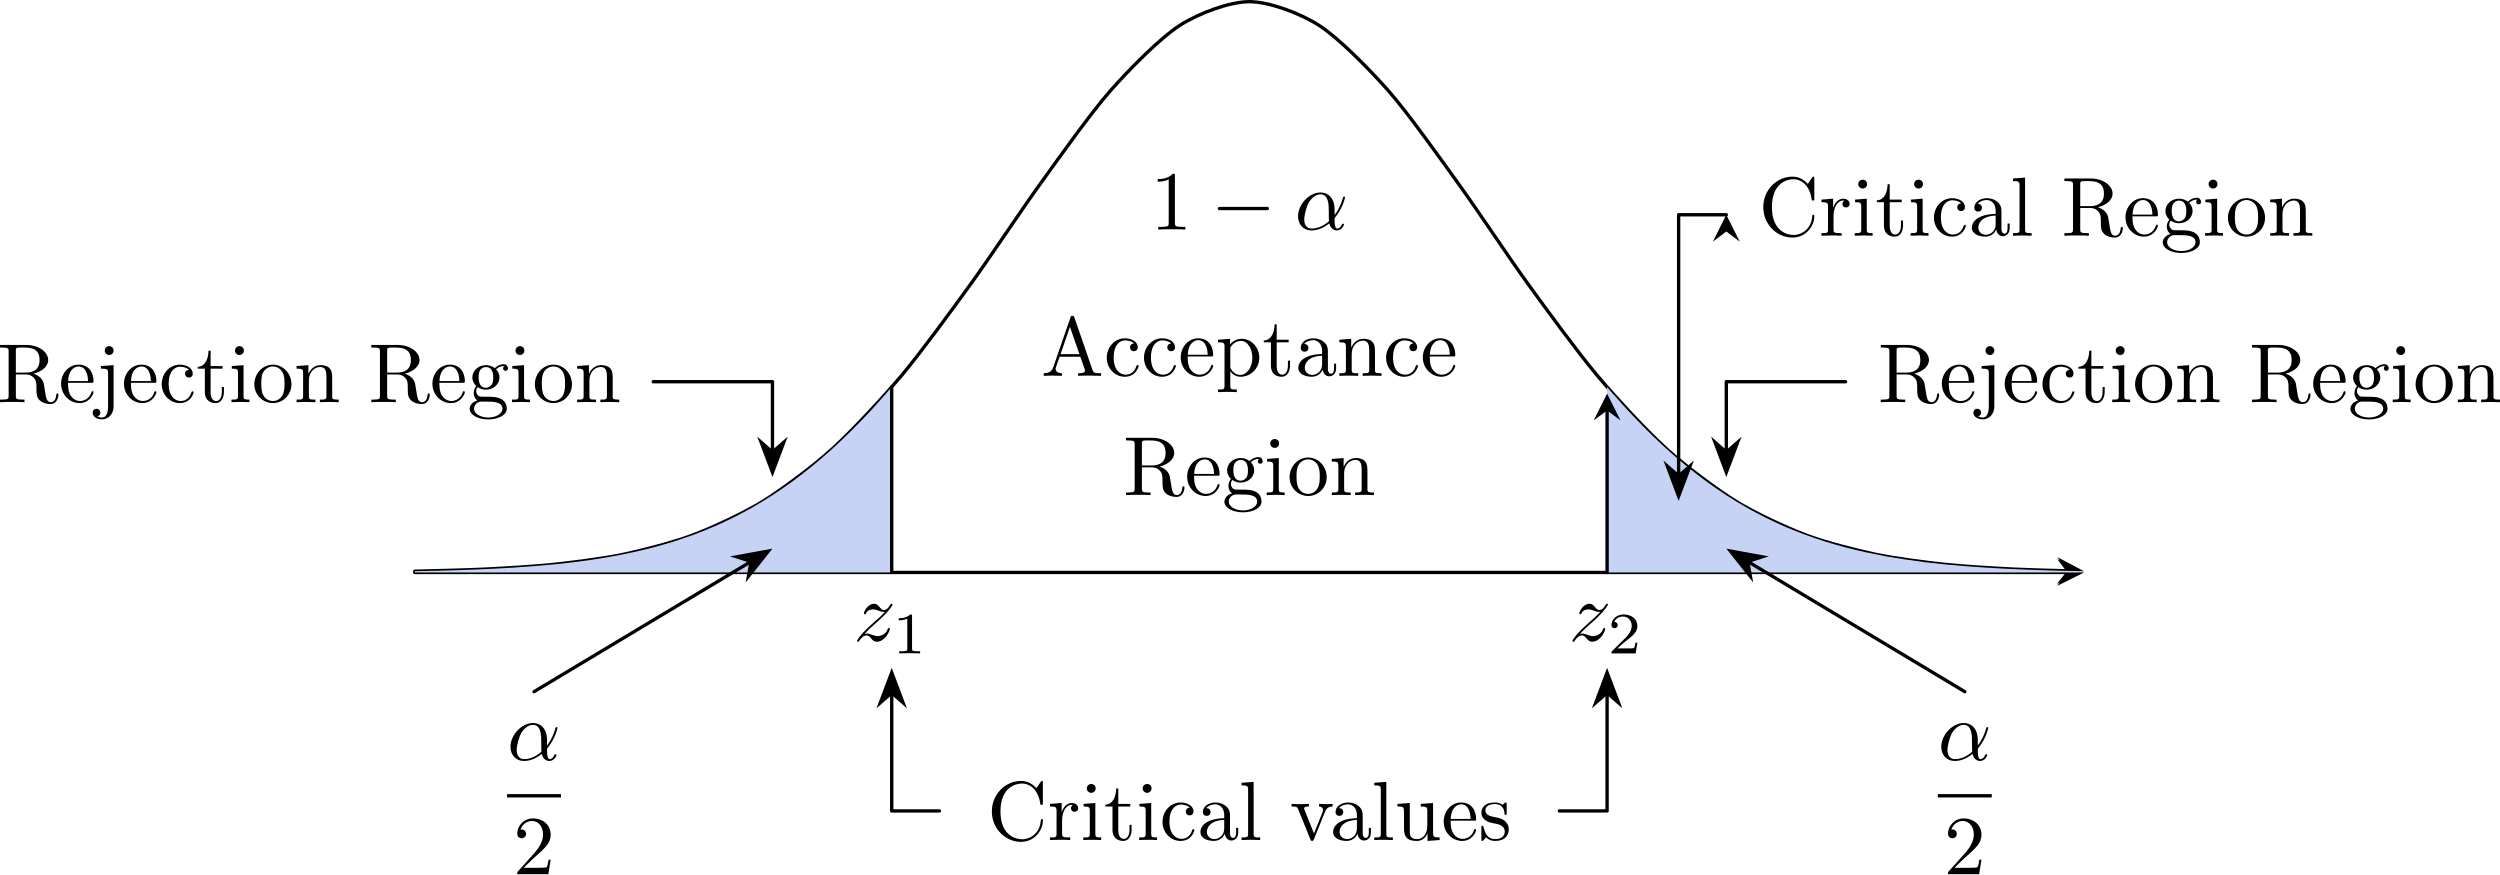
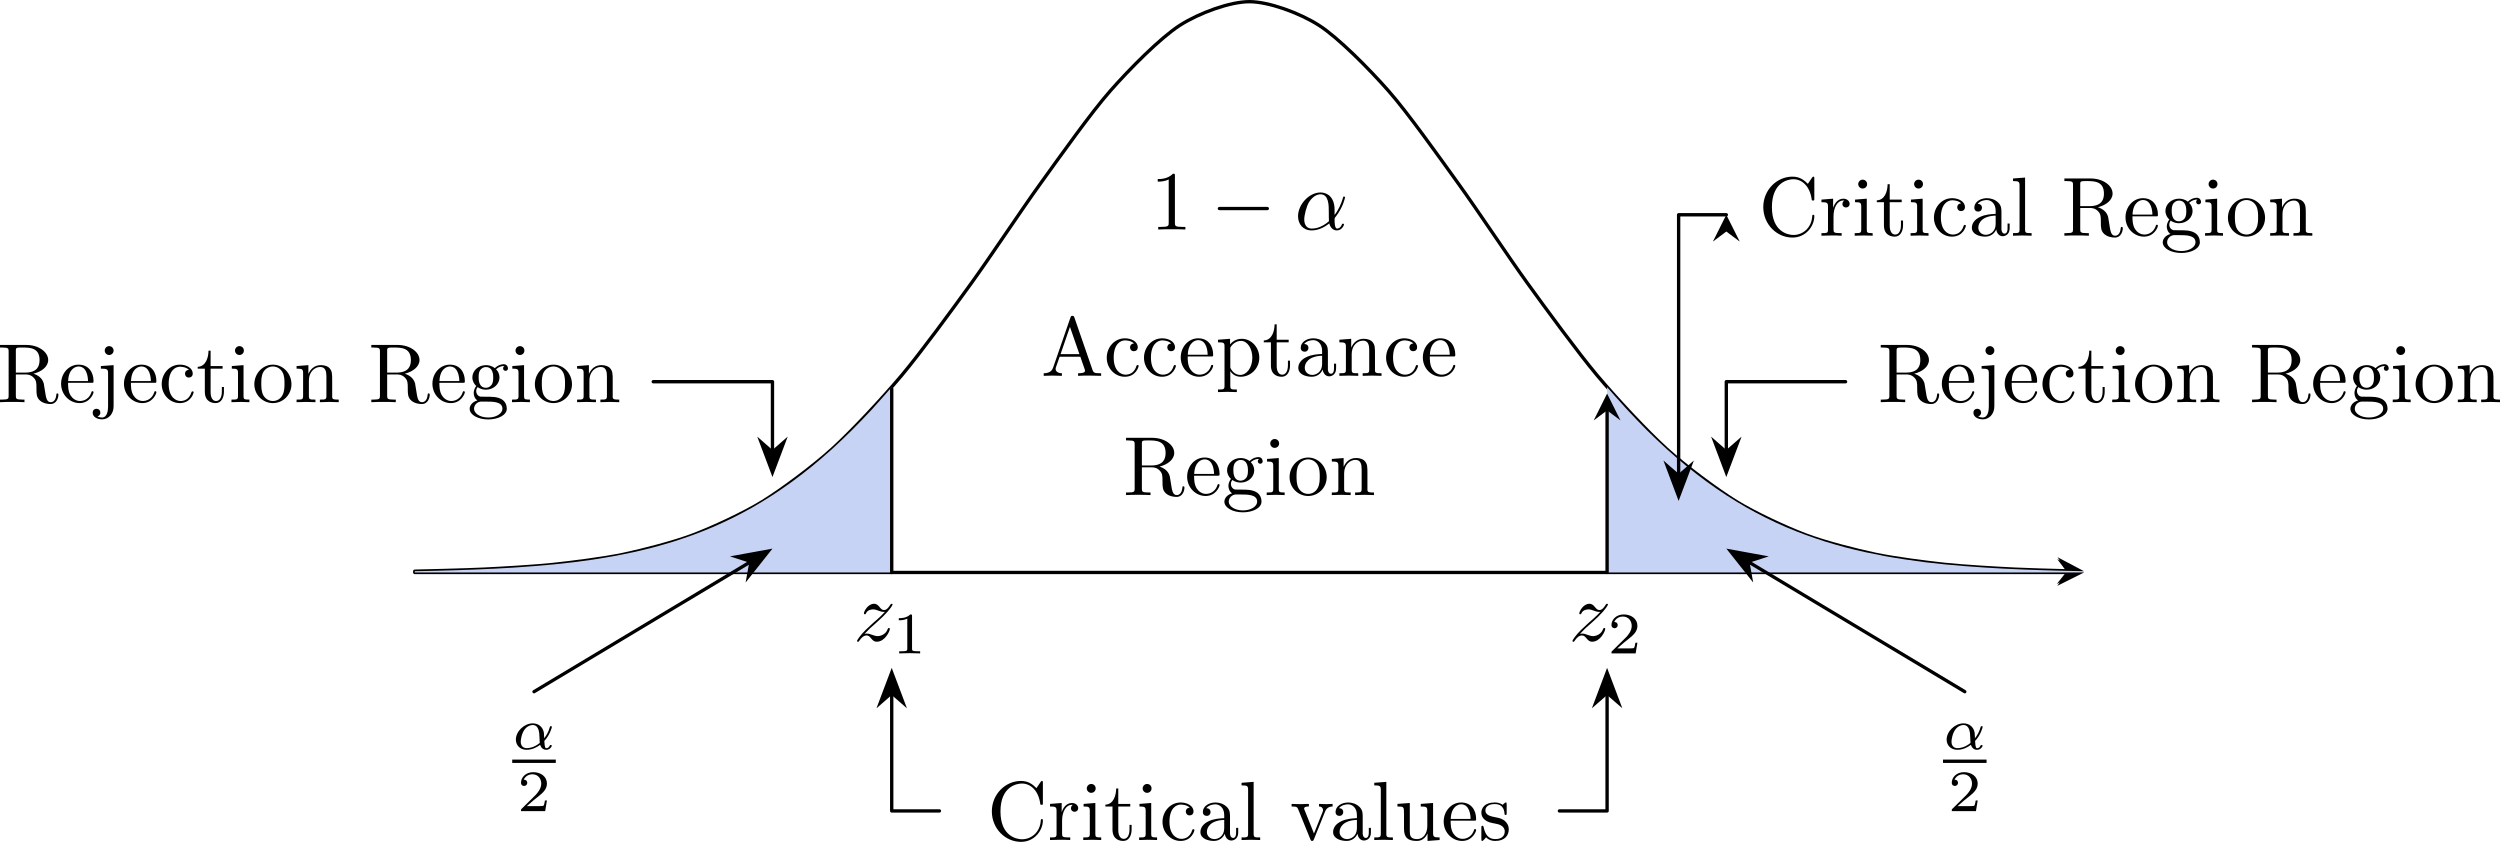
- <svg xmlns="http://www.w3.org/2000/svg" xmlns:xlink="http://www.w3.org/1999/xlink" version="1.1" width="416.059pt" height="145.493pt" viewBox="43.758 124.135 416.059 145.493">
+ <svg xmlns="http://www.w3.org/2000/svg" xmlns:xlink="http://www.w3.org/1999/xlink" version="1.1" width="416.059pt" height="140.107pt" viewBox="43.758 124.135 416.059 140.107">
  <defs>
+     <path id="g14-11" d="M3.815-.983C4.456-1.646 4.714-2.573 4.714-2.65C4.714-2.741 4.631-2.741 4.596-2.741C4.498-2.741 4.498-2.72 4.449-2.566C4.324-2.106 4.094-1.681 3.801-1.304C3.794-1.409 3.78-1.876 3.766-1.939C3.661-2.629 3.138-3.075 2.441-3.075C1.416-3.075 .432-2.12 .432-1.144C.432-.502 .9 .07 1.709 .07C2.35 .07 2.929-.223 3.32-.523C3.48-.014 3.836 .07 4.045 .07C4.449 .07 4.7-.272 4.7-.418C4.7-.502 4.617-.502 4.582-.502C4.491-.502 4.477-.474 4.463-.432C4.366-.167 4.149-.126 4.066-.126C3.968-.126 3.85-.126 3.815-.983ZM3.271-.746C2.587-.188 1.995-.126 1.73-.126C1.269-.126 1.011-.432 1.011-.9C1.011-1.102 1.109-1.862 1.471-2.343C1.792-2.762 2.19-2.88 2.434-2.88C2.992-2.88 3.152-2.343 3.208-1.911C3.25-1.611 3.236-1.116 3.271-.746Z" />
    <path id="g5-11" d="M5.204-2.575C5.204-4.287 4.189-4.822 3.382-4.822C1.887-4.822 .447-3.262 .447-1.724C.447-.709 1.102 .12 2.215 .12C2.902 .12 3.687-.131 4.516-.796C4.658-.218 5.018 .12 5.509 .12C6.087 .12 6.425-.48 6.425-.655C6.425-.731 6.36-.764 6.295-.764C6.218-.764 6.185-.731 6.153-.655C5.956-.12 5.564-.12 5.542-.12C5.204-.12 5.204-.971 5.204-1.233C5.204-1.462 5.204-1.484 5.313-1.615C6.338-2.902 6.567-4.167 6.567-4.178C6.567-4.2 6.556-4.287 6.436-4.287C6.327-4.287 6.327-4.255 6.273-4.058C6.076-3.371 5.716-2.542 5.204-1.898V-2.575ZM4.473-1.08C3.513-.24 2.673-.12 2.236-.12C1.582-.12 1.255-.611 1.255-1.309C1.255-1.844 1.538-3.022 1.887-3.578C2.4-4.375 2.989-4.582 3.371-4.582C4.451-4.582 4.451-3.153 4.451-2.302C4.451-1.898 4.451-1.265 4.473-1.08Z" />
    <path id="g5-122" d="M1.451-.905C2.04-1.538 2.356-1.811 2.749-2.149C2.749-2.16 3.425-2.738 3.818-3.131C4.855-4.145 5.095-4.669 5.095-4.713C5.095-4.822 4.996-4.822 4.975-4.822C4.898-4.822 4.865-4.8 4.811-4.702C4.484-4.178 4.255-4.004 3.993-4.004S3.6-4.167 3.436-4.353C3.229-4.604 3.044-4.822 2.684-4.822C1.865-4.822 1.364-3.807 1.364-3.578C1.364-3.524 1.396-3.458 1.495-3.458S1.615-3.513 1.636-3.578C1.844-4.08 2.476-4.091 2.564-4.091C2.793-4.091 3-4.015 3.251-3.927C3.687-3.764 3.807-3.764 4.091-3.764C3.698-3.295 2.782-2.509 2.575-2.335L1.593-1.418C.851-.687 .469-.065 .469 .011C.469 .12 .578 .12 .6 .12C.687 .12 .709 .098 .775-.022C1.025-.404 1.353-.698 1.702-.698C1.953-.698 2.062-.6 2.335-.284C2.52-.055 2.716 .12 3.033 .12C4.113 .12 4.745-1.265 4.745-1.56C4.745-1.615 4.702-1.669 4.615-1.669C4.516-1.669 4.495-1.604 4.462-1.527C4.211-.818 3.513-.611 3.153-.611C2.935-.611 2.738-.676 2.509-.753C2.138-.895 1.975-.938 1.745-.938C1.724-.938 1.549-.938 1.451-.905Z" />
    <path id="g16-49" d="M2.336-4.435C2.336-4.624 2.322-4.631 2.127-4.631C1.681-4.191 1.046-4.184 .76-4.184V-3.933C.928-3.933 1.388-3.933 1.771-4.129V-.572C1.771-.342 1.771-.251 1.074-.251H.809V0C.934-.007 1.792-.028 2.05-.028C2.267-.028 3.145-.007 3.299 0V-.251H3.034C2.336-.251 2.336-.342 2.336-.572V-4.435Z" />
    <path id="g16-50" d="M3.522-1.269H3.285C3.264-1.116 3.194-.704 3.103-.635C3.048-.593 2.511-.593 2.413-.593H1.13C1.862-1.241 2.106-1.437 2.525-1.764C3.041-2.176 3.522-2.608 3.522-3.271C3.522-4.115 2.783-4.631 1.89-4.631C1.025-4.631 .439-4.024 .439-3.382C.439-3.027 .739-2.992 .809-2.992C.976-2.992 1.179-3.11 1.179-3.361C1.179-3.487 1.13-3.731 .767-3.731C.983-4.226 1.458-4.38 1.785-4.38C2.483-4.38 2.845-3.836 2.845-3.271C2.845-2.664 2.413-2.183 2.19-1.932L.509-.272C.439-.209 .439-.195 .439 0H3.313L3.522-1.269Z" />
    <path id="g11-0" d="M6.565-2.291C6.735-2.291 6.914-2.291 6.914-2.491S6.735-2.69 6.565-2.69H1.176C1.006-2.69 .827-2.69 .827-2.491S1.006-2.291 1.176-2.291H6.565Z" />
    <use id="g13-11" xlink:href="#g5-11" transform="scale(.913242)" />
    <use id="g13-122" xlink:href="#g5-122" transform="scale(.913242)" />
    <use id="g15-49" xlink:href="#g10-49" transform="scale(.913242)" />
-     <use id="g15-50" xlink:href="#g10-50" transform="scale(.913242)" />
    <use id="g15-65" xlink:href="#g10-65" transform="scale(.913242)" />
    <use id="g15-67" xlink:href="#g10-67" transform="scale(.913242)" />
    <use id="g15-82" xlink:href="#g10-82" transform="scale(.913242)" />
    <use id="g15-97" xlink:href="#g10-97" transform="scale(.913242)" />
    <use id="g15-99" xlink:href="#g10-99" transform="scale(.913242)" />
    <use id="g15-101" xlink:href="#g10-101" transform="scale(.913242)" />
    <use id="g15-103" xlink:href="#g10-103" transform="scale(.913242)" />
    <use id="g15-105" xlink:href="#g10-105" transform="scale(.913242)" />
    <use id="g15-106" xlink:href="#g10-106" transform="scale(.913242)" />
    <use id="g15-108" xlink:href="#g10-108" transform="scale(.913242)" />
    <use id="g15-110" xlink:href="#g10-110" transform="scale(.913242)" />
    <use id="g15-111" xlink:href="#g10-111" transform="scale(.913242)" />
    <use id="g15-112" xlink:href="#g10-112" transform="scale(.913242)" />
    <use id="g15-114" xlink:href="#g10-114" transform="scale(.913242)" />
    <use id="g15-115" xlink:href="#g10-115" transform="scale(.913242)" />
    <use id="g15-116" xlink:href="#g10-116" transform="scale(.913242)" />
    <use id="g15-117" xlink:href="#g10-117" transform="scale(.913242)" />
    <use id="g15-118" xlink:href="#g10-118" transform="scale(.913242)" />
    <path id="g10-49" d="M3.207-6.982C3.207-7.244 3.207-7.265 2.956-7.265C2.28-6.567 1.32-6.567 .971-6.567V-6.229C1.189-6.229 1.833-6.229 2.4-6.513V-.862C2.4-.469 2.367-.338 1.385-.338H1.036V0C1.418-.033 2.367-.033 2.804-.033S4.189-.033 4.571 0V-.338H4.222C3.24-.338 3.207-.458 3.207-.862V-6.982Z" />
-     <path id="g10-50" d="M1.385-.84L2.542-1.964C4.244-3.469 4.898-4.058 4.898-5.149C4.898-6.393 3.916-7.265 2.585-7.265C1.353-7.265 .545-6.262 .545-5.291C.545-4.68 1.091-4.68 1.124-4.68C1.309-4.68 1.691-4.811 1.691-5.258C1.691-5.542 1.495-5.825 1.113-5.825C1.025-5.825 1.004-5.825 .971-5.815C1.222-6.524 1.811-6.927 2.444-6.927C3.436-6.927 3.905-6.044 3.905-5.149C3.905-4.276 3.36-3.415 2.76-2.738L.665-.404C.545-.284 .545-.262 .545 0H4.593L4.898-1.898H4.625C4.571-1.571 4.495-1.091 4.385-.927C4.309-.84 3.589-.84 3.349-.84H1.385Z" />
    <path id="g10-65" d="M4.342-7.593C4.287-7.735 4.265-7.811 4.091-7.811S3.884-7.745 3.829-7.593L1.571-1.069C1.375-.513 .938-.349 .349-.338V0C.6-.011 1.069-.033 1.462-.033C1.8-.033 2.367-.011 2.716 0V-.338C2.171-.338 1.898-.611 1.898-.895C1.898-.927 1.909-1.036 1.92-1.058L2.422-2.487H5.116L5.695-.818C5.705-.775 5.727-.709 5.727-.665C5.727-.338 5.116-.338 4.822-.338V0C5.215-.033 5.978-.033 6.393-.033C6.862-.033 7.364-.022 7.822 0V-.338H7.625C6.971-.338 6.818-.415 6.698-.775L4.342-7.593ZM3.764-6.371L4.996-2.825H2.542L3.764-6.371Z" />
    <path id="g10-67" d="M.611-3.731C.611-1.473 2.378 .24 4.407 .24C6.185 .24 7.255-1.276 7.255-2.542C7.255-2.651 7.255-2.727 7.113-2.727C6.993-2.727 6.993-2.662 6.982-2.553C6.895-.993 5.727-.098 4.538-.098C3.873-.098 1.735-.469 1.735-3.72C1.735-6.982 3.862-7.353 4.527-7.353C5.716-7.353 6.687-6.36 6.905-4.767C6.927-4.615 6.927-4.582 7.08-4.582C7.255-4.582 7.255-4.615 7.255-4.844V-7.429C7.255-7.615 7.255-7.691 7.135-7.691C7.091-7.691 7.047-7.691 6.96-7.56L6.415-6.753C6.011-7.145 5.455-7.691 4.407-7.691C2.367-7.691 .611-5.956 .611-3.731Z" />
    <path id="g10-82" d="M2.444-3.851V-6.676C2.444-6.927 2.444-7.058 2.684-7.091C2.793-7.113 3.109-7.113 3.327-7.113C4.309-7.113 5.531-7.069 5.531-5.487C5.531-4.735 5.269-3.851 3.655-3.851H2.444ZM4.745-3.709C5.804-3.971 6.655-4.636 6.655-5.487C6.655-6.535 5.411-7.451 3.807-7.451H.382V-7.113H.644C1.484-7.113 1.505-6.993 1.505-6.6V-.851C1.505-.458 1.484-.338 .644-.338H.382V0C.775-.033 1.549-.033 1.975-.033S3.175-.033 3.567 0V-.338H3.305C2.465-.338 2.444-.458 2.444-.851V-3.611H3.698C3.873-3.611 4.331-3.611 4.713-3.24C5.127-2.847 5.127-2.509 5.127-1.778C5.127-1.069 5.127-.633 5.575-.218C6.022 .175 6.622 .24 6.949 .24C7.8 .24 7.985-.655 7.985-.96C7.985-1.025 7.985-1.145 7.844-1.145C7.724-1.145 7.724-1.047 7.713-.971C7.647-.196 7.265 0 6.993 0C6.458 0 6.371-.556 6.218-1.571L6.076-2.444C5.88-3.142 5.345-3.502 4.745-3.709Z" />
    <path id="g10-97" d="M3.633-.829C3.676-.393 3.971 .065 4.484 .065C4.713 .065 5.378-.087 5.378-.971V-1.582H5.105V-.971C5.105-.338 4.833-.273 4.713-.273C4.353-.273 4.309-.764 4.309-.818V-3C4.309-3.458 4.309-3.884 3.916-4.287C3.491-4.713 2.945-4.887 2.422-4.887C1.527-4.887 .775-4.375 .775-3.655C.775-3.327 .993-3.142 1.276-3.142C1.582-3.142 1.778-3.36 1.778-3.644C1.778-3.775 1.724-4.135 1.222-4.145C1.516-4.527 2.051-4.647 2.4-4.647C2.935-4.647 3.556-4.222 3.556-3.251V-2.847C3-2.815 2.236-2.782 1.549-2.455C.731-2.084 .458-1.516 .458-1.036C.458-.153 1.516 .12 2.204 .12C2.924 .12 3.425-.316 3.633-.829ZM3.556-2.618V-1.527C3.556-.491 2.771-.12 2.28-.12C1.745-.12 1.298-.502 1.298-1.047C1.298-1.647 1.756-2.553 3.556-2.618Z" />
    <path id="g10-99" d="M1.276-2.378C1.276-4.156 2.171-4.615 2.749-4.615C2.847-4.615 3.535-4.604 3.916-4.211C3.469-4.178 3.404-3.851 3.404-3.709C3.404-3.425 3.6-3.207 3.905-3.207C4.189-3.207 4.407-3.393 4.407-3.72C4.407-4.462 3.578-4.887 2.738-4.887C1.375-4.887 .371-3.709 .371-2.356C.371-.96 1.451 .12 2.716 .12C4.178 .12 4.527-1.189 4.527-1.298S4.418-1.407 4.385-1.407C4.287-1.407 4.265-1.364 4.244-1.298C3.927-.284 3.218-.153 2.815-.153C2.236-.153 1.276-.622 1.276-2.378Z" />
    <path id="g10-101" d="M1.222-2.749C1.287-4.375 2.204-4.647 2.575-4.647C3.698-4.647 3.807-3.175 3.807-2.749H1.222ZM1.211-2.52H4.255C4.495-2.52 4.527-2.52 4.527-2.749C4.527-3.829 3.938-4.887 2.575-4.887C1.309-4.887 .305-3.764 .305-2.4C.305-.938 1.451 .12 2.705 .12C4.036 .12 4.527-1.091 4.527-1.298C4.527-1.407 4.44-1.429 4.385-1.429C4.287-1.429 4.265-1.364 4.244-1.276C3.862-.153 2.88-.153 2.771-.153C2.225-.153 1.789-.48 1.538-.884C1.211-1.407 1.211-2.127 1.211-2.52Z" />
    <path id="g10-103" d="M2.422-1.876C1.473-1.876 1.473-2.967 1.473-3.218C1.473-3.513 1.484-3.862 1.647-4.135C1.735-4.265 1.985-4.571 2.422-4.571C3.371-4.571 3.371-3.48 3.371-3.229C3.371-2.935 3.36-2.585 3.196-2.313C3.109-2.182 2.858-1.876 2.422-1.876ZM1.156-1.451C1.156-1.495 1.156-1.745 1.342-1.964C1.767-1.658 2.215-1.625 2.422-1.625C3.436-1.625 4.189-2.378 4.189-3.218C4.189-3.622 4.015-4.025 3.742-4.276C4.135-4.647 4.527-4.702 4.724-4.702C4.745-4.702 4.8-4.702 4.833-4.691C4.713-4.647 4.658-4.527 4.658-4.396C4.658-4.211 4.8-4.08 4.975-4.08C5.084-4.08 5.291-4.156 5.291-4.407C5.291-4.593 5.16-4.942 4.735-4.942C4.516-4.942 4.036-4.876 3.578-4.429C3.12-4.789 2.662-4.822 2.422-4.822C1.407-4.822 .655-4.069 .655-3.229C.655-2.749 .895-2.335 1.167-2.105C1.025-1.942 .829-1.582 .829-1.2C.829-.862 .971-.447 1.309-.229C.655-.044 .305 .425 .305 .862C.305 1.647 1.385 2.247 2.716 2.247C4.004 2.247 5.138 1.691 5.138 .84C5.138 .458 4.985-.098 4.429-.404C3.851-.709 3.218-.709 2.553-.709C2.28-.709 1.811-.709 1.735-.72C1.385-.764 1.156-1.102 1.156-1.451ZM2.727 1.996C1.625 1.996 .873 1.44 .873 .862C.873 .36 1.287-.044 1.767-.076H2.411C3.349-.076 4.571-.076 4.571 .862C4.571 1.451 3.796 1.996 2.727 1.996Z" />
    <path id="g10-105" d="M1.931-4.822L.404-4.702V-4.364C1.113-4.364 1.211-4.298 1.211-3.764V-.829C1.211-.338 1.091-.338 .36-.338V0C.709-.011 1.298-.033 1.56-.033C1.942-.033 2.324-.011 2.695 0V-.338C1.975-.338 1.931-.393 1.931-.818V-4.822ZM1.975-6.72C1.975-7.069 1.702-7.298 1.396-7.298C1.058-7.298 .818-7.004 .818-6.72C.818-6.425 1.058-6.142 1.396-6.142C1.702-6.142 1.975-6.371 1.975-6.72Z" />
    <path id="g10-106" d="M2.291-4.822L.633-4.702V-4.364C1.473-4.364 1.571-4.287 1.571-3.753V.567C1.571 1.058 1.473 1.996 .775 1.996C.72 1.996 .469 1.996 .185 1.855C.349 1.811 .567 1.658 .567 1.364C.567 1.08 .371 .862 .065 .862S-.436 1.08-.436 1.364C-.436 1.931 .175 2.236 .796 2.236C1.615 2.236 2.291 1.538 2.291 .545V-4.822ZM2.291-6.72C2.291-7.036 2.029-7.298 1.713-7.298S1.135-7.036 1.135-6.72S1.396-6.142 1.713-6.142S2.291-6.404 2.291-6.72Z" />
    <path id="g10-108" d="M1.931-7.571L.36-7.451V-7.113C1.124-7.113 1.211-7.036 1.211-6.502V-.829C1.211-.338 1.091-.338 .36-.338V0C.72-.011 1.298-.033 1.571-.033S2.378-.011 2.782 0V-.338C2.051-.338 1.931-.338 1.931-.829V-7.571Z" />
    <path id="g10-110" d="M1.2-3.753V-.829C1.2-.338 1.08-.338 .349-.338V0C.731-.011 1.287-.033 1.582-.033C1.865-.033 2.433-.011 2.804 0V-.338C2.073-.338 1.953-.338 1.953-.829V-2.836C1.953-3.971 2.727-4.582 3.425-4.582C4.113-4.582 4.233-3.993 4.233-3.371V-.829C4.233-.338 4.113-.338 3.382-.338V0C3.764-.011 4.32-.033 4.615-.033C4.898-.033 5.465-.011 5.836 0V-.338C5.269-.338 4.996-.338 4.985-.665V-2.749C4.985-3.687 4.985-4.025 4.647-4.418C4.495-4.604 4.135-4.822 3.502-4.822C2.705-4.822 2.193-4.353 1.887-3.676V-4.822L.349-4.702V-4.364C1.113-4.364 1.2-4.287 1.2-3.753Z" />
    <path id="g10-111" d="M5.138-2.335C5.138-3.731 4.047-4.887 2.727-4.887C1.364-4.887 .305-3.698 .305-2.335C.305-.927 1.44 .12 2.716 .12C4.036 .12 5.138-.949 5.138-2.335ZM2.727-.153C2.258-.153 1.778-.382 1.484-.884C1.211-1.364 1.211-2.029 1.211-2.422C1.211-2.847 1.211-3.436 1.473-3.916C1.767-4.418 2.28-4.647 2.716-4.647C3.196-4.647 3.665-4.407 3.949-3.938S4.233-2.836 4.233-2.422C4.233-2.029 4.233-1.44 3.993-.96C3.753-.469 3.273-.153 2.727-.153Z" />
    <path id="g10-112" d="M1.876-4.102V-4.822L.305-4.702V-4.364C1.08-4.364 1.156-4.298 1.156-3.818V1.287C1.156 1.778 1.036 1.778 .305 1.778V2.116C.676 2.105 1.244 2.084 1.527 2.084C1.822 2.084 2.378 2.105 2.76 2.116V1.778C2.029 1.778 1.909 1.778 1.909 1.287V-.545V-.644C1.964-.469 2.422 .12 3.251 .12C4.549 .12 5.684-.949 5.684-2.356C5.684-3.742 4.625-4.822 3.404-4.822C2.553-4.822 2.095-4.342 1.876-4.102ZM1.909-1.244V-3.676C2.225-4.233 2.76-4.549 3.316-4.549C4.113-4.549 4.778-3.589 4.778-2.356C4.778-1.036 4.015-.12 3.207-.12C2.771-.12 2.356-.338 2.062-.785C1.909-1.015 1.909-1.025 1.909-1.244Z" />
    <path id="g10-114" d="M1.822-3.622V-4.822L.305-4.702V-4.364C1.069-4.364 1.156-4.287 1.156-3.753V-.829C1.156-.338 1.036-.338 .305-.338V0C.731-.011 1.244-.033 1.549-.033C1.985-.033 2.498-.033 2.935 0V-.338H2.705C1.898-.338 1.876-.458 1.876-.851V-2.531C1.876-3.611 2.335-4.582 3.164-4.582C3.24-4.582 3.262-4.582 3.284-4.571C3.251-4.56 3.033-4.429 3.033-4.145C3.033-3.84 3.262-3.676 3.502-3.676C3.698-3.676 3.971-3.807 3.971-4.156S3.633-4.822 3.164-4.822C2.367-4.822 1.975-4.091 1.822-3.622Z" />
    <path id="g10-115" d="M2.269-2.116C2.509-2.073 3.404-1.898 3.404-1.113C3.404-.556 3.022-.12 2.171-.12C1.255-.12 .862-.742 .655-1.669C.622-1.811 .611-1.855 .502-1.855C.36-1.855 .36-1.778 .36-1.582V-.142C.36 .044 .36 .12 .48 .12C.535 .12 .545 .109 .753-.098C.775-.12 .775-.142 .971-.349C1.451 .109 1.942 .12 2.171 .12C3.425 .12 3.927-.611 3.927-1.396C3.927-1.975 3.6-2.302 3.469-2.433C3.109-2.782 2.684-2.869 2.225-2.956C1.615-3.076 .884-3.218 .884-3.851C.884-4.233 1.167-4.68 2.105-4.68C3.305-4.68 3.36-3.698 3.382-3.36C3.393-3.262 3.491-3.262 3.513-3.262C3.655-3.262 3.655-3.316 3.655-3.524V-4.625C3.655-4.811 3.655-4.887 3.535-4.887C3.48-4.887 3.458-4.887 3.316-4.756C3.284-4.713 3.175-4.615 3.131-4.582C2.716-4.887 2.269-4.887 2.105-4.887C.775-4.887 .36-4.156 .36-3.545C.36-3.164 .535-2.858 .829-2.618C1.178-2.335 1.484-2.269 2.269-2.116Z" />
    <path id="g10-116" d="M1.887-4.364H3.447V-4.702H1.887V-6.709H1.615C1.604-5.815 1.276-4.647 .207-4.604V-4.364H1.135V-1.353C1.135-.011 2.149 .12 2.542 .12C3.316 .12 3.622-.655 3.622-1.353V-1.975H3.349V-1.375C3.349-.567 3.022-.153 2.618-.153C1.887-.153 1.887-1.145 1.887-1.331V-4.364Z" />
    <path id="g10-117" d="M4.265-.862V.12L5.836 0V-.338C5.073-.338 4.985-.415 4.985-.949V-4.822L3.382-4.702V-4.364C4.145-4.364 4.233-4.287 4.233-3.753V-1.811C4.233-.862 3.709-.12 2.913-.12C1.996-.12 1.953-.633 1.953-1.2V-4.822L.349-4.702V-4.364C1.2-4.364 1.2-4.331 1.2-3.36V-1.724C1.2-.873 1.2 .12 2.858 .12C3.469 .12 3.949-.185 4.265-.862Z" />
    <path id="g10-118" d="M4.538-3.633C4.636-3.884 4.822-4.353 5.542-4.364V-4.702C5.291-4.68 4.975-4.669 4.724-4.669C4.462-4.669 3.96-4.691 3.775-4.702V-4.364C4.178-4.353 4.298-4.102 4.298-3.895C4.298-3.796 4.276-3.753 4.233-3.633L3.12-.851L1.898-3.895C1.833-4.036 1.833-4.058 1.833-4.08C1.833-4.364 2.258-4.364 2.455-4.364V-4.702C2.127-4.691 1.516-4.669 1.265-4.669C.971-4.669 .535-4.68 .207-4.702V-4.364C.895-4.364 .938-4.298 1.08-3.96L2.651-.087C2.716 .065 2.738 .12 2.88 .12S3.065 .022 3.109-.087L4.538-3.633Z" />
  </defs>
  <g id="page1" transform="matrix(1.4 0 0 1.4 0 0)">
    <path d="M80.562 156.719H277" stroke="#000" fill="none" stroke-width=".399" stroke-linecap="round" stroke-linejoin="round" />
    <path d="M278.992 156.719L275.804 155.125L277 156.719L275.804 158.313" />
    <path d="M80.562 156.57C80.562 156.57 86.535 156.438 88.832 156.324C91.125 156.211 94.805 156 97.098 155.758C99.391 155.512 103.07 155.047 105.367 154.563C107.66 154.078 111.34 153.133 113.633 152.262C115.926 151.391 119.606 149.699 121.902 148.285C124.195 146.867 127.875 144.125 130.168 142.047C132.461 139.965 136.141 136.023 138.438 133.293C140.731 130.559 144.41 125.527 146.703 122.359C148.996 119.188 152.676 113.617 154.973 110.441C157.266 107.266 160.945 102.074 163.238 99.473C165.531 96.867 169.211 93.152 171.508 91.68C173.801 90.207 177.48 88.867 179.773 88.867C182.066 88.867 185.746 90.203 188.043 91.676C190.336 93.144 194.016 96.863 196.309 99.465C198.602 102.066 202.281 107.258 204.574 110.434C206.871 113.609 210.551 119.18 212.844 122.352C215.137 125.519 218.816 130.551 221.109 133.285C223.406 136.016 227.086 139.961 229.379 142.039C231.672 144.121 235.352 146.859 237.644 148.277C239.941 149.695 243.621 151.391 245.914 152.262C248.207 153.133 251.887 154.07 254.18 154.555C256.477 155.039 260.156 155.512 262.449 155.758C264.742 156 268.422 156.211 270.715 156.324C272.184 156.398 275.148 156.477 277.102 156.527" stroke="#000" fill="none" stroke-width=".399" stroke-miterlimit="10" stroke-linecap="round" stroke-linejoin="round" />
    <path d="M278.984 156.57L275.836 154.898L276.992 156.523L275.758 158.086" />
    <path d="M222.297 134.688C222.297 134.688 224.004 136.633 224.66 137.344C225.316 138.051 226.367 139.148 227.019 139.801C227.676 140.453 228.727 141.453 229.383 142.047C230.039 142.641 231.09 143.547 231.746 144.082C232.402 144.617 233.453 145.43 234.109 145.906C234.762 146.387 235.812 147.109 236.469 147.535C237.125 147.961 238.176 148.602 238.832 148.977C239.488 149.352 240.539 149.906 241.195 150.23C241.848 150.559 242.902 151.043 243.555 151.324C244.211 151.605 245.262 152.02 245.918 152.262C246.574 152.5 247.625 152.855 248.281 153.063C248.938 153.266 249.988 153.566 250.641 153.742C251.297 153.914 252.348 154.164 253.004 154.309C253.66 154.453 254.711 154.664 255.367 154.785C256.023 154.906 257.074 155.074 257.731 155.172C258.383 155.27 259.434 155.418 260.09 155.5C260.746 155.578 261.797 155.691 262.453 155.758C263.109 155.82 264.16 155.914 264.816 155.965C265.469 156.02 266.519 156.094 267.176 156.133C267.832 156.176 268.883 156.234 269.539 156.27C270.195 156.301 271.246 156.348 271.902 156.375C272.555 156.402 273.609 156.438 274.262 156.457C274.918 156.477 275.969 156.504 276.625 156.52C277.281 156.539 278.988 156.57 278.988 156.57L278.992 156.719H222.297V135.457" fill="#c7d3f5" />
    <path d="M80.562 156.57C80.562 156.57 82.269 156.539 82.926 156.52C83.582 156.504 84.633 156.477 85.289 156.457C85.941 156.438 86.992 156.402 87.648 156.375C88.305 156.348 89.356 156.301 90.012 156.27C90.668 156.234 91.719 156.176 92.375 156.137C93.027 156.094 94.082 156.02 94.734 155.965C95.391 155.914 96.441 155.82 97.098 155.758C97.754 155.691 98.805 155.578 99.461 155.5C100.117 155.418 101.168 155.277 101.82 155.18C102.477 155.082 103.527 154.906 104.184 154.785C104.84 154.664 105.891 154.453 106.547 154.309C107.203 154.164 108.254 153.914 108.91 153.742C109.562 153.566 110.613 153.266 111.269 153.063C111.926 152.855 112.977 152.5 113.633 152.262C114.289 152.02 115.34 151.605 115.996 151.324C116.648 151.043 117.699 150.559 118.356 150.23C119.012 149.906 120.062 149.352 120.719 148.977C121.375 148.602 122.426 147.961 123.082 147.535C123.734 147.109 124.789 146.387 125.441 145.906C126.098 145.43 127.148 144.617 127.805 144.082C128.461 143.547 129.512 142.641 130.168 142.047C130.824 141.453 131.875 140.449 132.527 139.801C133.184 139.148 134.234 138.059 134.891 137.352C135.547 136.641 137.254 134.688 137.254 134.688L137.258 135.457V156.719H80.562" fill="#c7d3f5" />
    <path d="M137.258 156.719V134.891M222.297 156.719V137.453" stroke="#000" fill="none" stroke-width=".399" stroke-miterlimit="10" stroke-linecap="round" stroke-linejoin="round" />
    <path d="M222.297 135.457L220.703 138.648L222.297 137.453L223.89 138.648" />
    <path d="M94.738 170.891L120.457 155.461" stroke="#000" fill="none" stroke-width=".399" stroke-miterlimit="10" stroke-linecap="round" stroke-linejoin="round" />
    <path d="M122.598 154.176L118.844 154.86L120.543 155.411L120.227 157.168Z" />
    <path d="M122.598 154.176L118.844 154.86L120.543 155.411L120.227 157.168Z" stroke="#000" fill="none" stroke-width=".398" stroke-miterlimit="10" stroke-linecap="round" />
    <path d="M264.816 170.891L239.098 155.461" stroke="#000" fill="none" stroke-width=".399" stroke-miterlimit="10" stroke-linecap="round" stroke-linejoin="round" />
    <path d="M236.957 154.176L239.328 157.168L239.012 155.411L240.711 154.86Z" />
    <path d="M236.957 154.176L239.328 157.168L239.012 155.411L240.711 154.86Z" stroke="#000" fill="none" stroke-width=".398" stroke-miterlimit="10" stroke-linecap="round" />
    <path d="M236.469 114.199L234.875 117.386L236.469 116.191L238.067 117.386" />
    <g transform="matrix(1 0 0 1 -11.784 -40.769)">
      <use x="179.777" y="156.719" xlink:href="#g15-49" />
      <use x="186.972" y="156.719" xlink:href="#g11-0" />
      <use x="196.934" y="156.719" xlink:href="#g13-11" />
    </g>
    <g transform="matrix(1 0 0 1 -24.769 -23.373)">
      <use x="179.777" y="156.719" xlink:href="#g15-65" />
      <use x="187.249" y="156.719" xlink:href="#g15-99" />
      <use x="191.676" y="156.719" xlink:href="#g15-99" />
      <use x="196.104" y="156.719" xlink:href="#g15-101" />
      <use x="200.532" y="156.719" xlink:href="#g15-112" />
      <use x="206.067" y="156.719" xlink:href="#g15-116" />
      <use x="209.941" y="156.719" xlink:href="#g15-97" />
      <use x="214.923" y="156.719" xlink:href="#g15-110" />
      <use x="220.457" y="156.719" xlink:href="#g15-99" />
      <use x="224.885" y="156.719" xlink:href="#g15-101" />
    </g>
    <g transform="matrix(1 0 0 1 -15.013 -9.2)">
      <use x="179.777" y="156.719" xlink:href="#g15-82" />
      <use x="187.11" y="156.719" xlink:href="#g15-101" />
      <use x="191.538" y="156.719" xlink:href="#g15-103" />
      <use x="196.519" y="156.719" xlink:href="#g15-105" />
      <use x="199.287" y="156.719" xlink:href="#g15-111" />
      <use x="204.268" y="156.719" xlink:href="#g15-110" />
    </g>
-     <g transform="matrix(1 0 0 1 -89.441 29.038)">
-       <use x="180.972" y="149.98" xlink:href="#g13-11" />
+     <g transform="matrix(1 0 0 1 -88.8257 24.934)">
+       <use x="180.972" y="152.797" xlink:href="#g14-11" />
    </g>
-     <rect x="180.972" y="154.029" height=".398" width="6.41" transform="matrix(1 0 0 1 -89.441 29.038)" />
-     <g transform="matrix(1 0 0 1 -89.441 29.038)">
-       <use x="181.686" y="163.553" xlink:href="#g15-50" />
+     <rect x="180.972" y="154.029" height=".398" width="5.179" transform="matrix(1 0 0 1 -88.8257 24.934)" />
+     <g transform="matrix(1 0 0 1 -88.8257 24.934)">
+       <use x="181.576" y="160.155" xlink:href="#g16-50" />
    </g>
-     <g transform="matrix(1 0 0 1 80.64 29.038)">
-       <use x="180.972" y="149.98" xlink:href="#g13-11" />
+     <g transform="matrix(1 0 0 1 81.255 24.934)">
+       <use x="180.972" y="152.797" xlink:href="#g14-11" />
    </g>
-     <rect x="180.972" y="154.029" height=".398" width="6.41" transform="matrix(1 0 0 1 80.64 29.038)" />
-     <g transform="matrix(1 0 0 1 80.64 29.038)">
-       <use x="181.686" y="163.553" xlink:href="#g15-50" />
+     <rect x="180.972" y="154.029" height=".398" width="5.179" transform="matrix(1 0 0 1 81.255 24.934)" />
+     <g transform="matrix(1 0 0 1 81.255 24.934)">
+       <use x="181.576" y="160.155" xlink:href="#g16-50" />
    </g>
    <g transform="matrix(1 0 0 1 74.702 -20.242)">
      <use x="179.777" y="156.719" xlink:href="#g15-82" />
      <use x="187.11" y="156.719" xlink:href="#g15-101" />
      <use x="191.538" y="156.719" xlink:href="#g15-106" />
      <use x="194.582" y="156.719" xlink:href="#g15-101" />
      <use x="199.01" y="156.719" xlink:href="#g15-99" />
      <use x="203.438" y="156.719" xlink:href="#g15-116" />
      <use x="207.312" y="156.719" xlink:href="#g15-105" />
      <use x="210.08" y="156.719" xlink:href="#g15-111" />
      <use x="215.061" y="156.719" xlink:href="#g15-110" />
      <use x="223.917" y="156.719" xlink:href="#g15-82" />
      <use x="231.25" y="156.719" xlink:href="#g15-101" />
      <use x="235.678" y="156.719" xlink:href="#g15-103" />
      <use x="240.659" y="156.719" xlink:href="#g15-105" />
      <use x="243.427" y="156.719" xlink:href="#g15-111" />
      <use x="248.408" y="156.719" xlink:href="#g15-110" />
    </g>
    <g transform="matrix(1 0 0 1 -148.8697 -20.242)">
      <use x="179.777" y="156.719" xlink:href="#g15-82" />
      <use x="187.11" y="156.719" xlink:href="#g15-101" />
      <use x="191.538" y="156.719" xlink:href="#g15-106" />
      <use x="194.582" y="156.719" xlink:href="#g15-101" />
      <use x="199.01" y="156.719" xlink:href="#g15-99" />
      <use x="203.438" y="156.719" xlink:href="#g15-116" />
      <use x="207.312" y="156.719" xlink:href="#g15-105" />
      <use x="210.08" y="156.719" xlink:href="#g15-111" />
      <use x="215.061" y="156.719" xlink:href="#g15-110" />
      <use x="223.917" y="156.719" xlink:href="#g15-82" />
      <use x="231.25" y="156.719" xlink:href="#g15-101" />
      <use x="235.678" y="156.719" xlink:href="#g15-103" />
      <use x="240.659" y="156.719" xlink:href="#g15-105" />
      <use x="243.427" y="156.719" xlink:href="#g15-111" />
      <use x="248.408" y="156.719" xlink:href="#g15-110" />
    </g>
    <g transform="matrix(1 0 0 1 -47.072 8.125)">
      <use x="179.777" y="156.719" xlink:href="#g13-122" />
      <use x="184.41" y="158.214" xlink:href="#g16-49" />
    </g>
    <g transform="matrix(1 0 0 1 37.969 8.125)">
      <use x="179.777" y="156.719" xlink:href="#g13-122" />
      <use x="184.41" y="158.214" xlink:href="#g16-50" />
    </g>
    <g transform="matrix(1 0 0 1 -31.175 31.806)">
      <use x="179.777" y="156.719" xlink:href="#g15-67" />
      <use x="186.972" y="156.719" xlink:href="#g15-114" />
      <use x="190.874" y="156.719" xlink:href="#g15-105" />
      <use x="193.641" y="156.719" xlink:href="#g15-116" />
      <use x="197.516" y="156.719" xlink:href="#g15-105" />
      <use x="200.283" y="156.719" xlink:href="#g15-99" />
      <use x="204.711" y="156.719" xlink:href="#g15-97" />
      <use x="209.692" y="156.719" xlink:href="#g15-108" />
      <use x="215.78" y="156.719" xlink:href="#g15-118" />
      <use x="220.485" y="156.719" xlink:href="#g15-97" />
      <use x="225.466" y="156.719" xlink:href="#g15-108" />
      <use x="228.234" y="156.719" xlink:href="#g15-117" />
      <use x="233.769" y="156.719" xlink:href="#g15-101" />
      <use x="238.197" y="156.719" xlink:href="#g15-115" />
    </g>
    <g transform="matrix(1 0 0 1 60.529 -40.03)">
      <use x="179.777" y="156.719" xlink:href="#g15-67" />
      <use x="186.972" y="156.719" xlink:href="#g15-114" />
      <use x="190.874" y="156.719" xlink:href="#g15-105" />
      <use x="193.641" y="156.719" xlink:href="#g15-116" />
      <use x="197.516" y="156.719" xlink:href="#g15-105" />
      <use x="200.283" y="156.719" xlink:href="#g15-99" />
      <use x="204.711" y="156.719" xlink:href="#g15-97" />
      <use x="209.692" y="156.719" xlink:href="#g15-108" />
      <use x="215.78" y="156.719" xlink:href="#g15-82" />
      <use x="223.114" y="156.719" xlink:href="#g15-101" />
      <use x="227.542" y="156.719" xlink:href="#g15-103" />
      <use x="232.523" y="156.719" xlink:href="#g15-105" />
      <use x="235.291" y="156.719" xlink:href="#g15-111" />
      <use x="240.272" y="156.719" xlink:href="#g15-110" />
    </g>
    <path d="M108.91 134.043H123.082V142.316" stroke="#000" fill="none" stroke-width=".399" stroke-miterlimit="10" stroke-linecap="round" stroke-linejoin="round" />
    <path d="M123.082 144.812L124.429 141.242L123.082 142.418L121.738 141.242Z" />
    <path d="M123.082 144.812L124.429 141.242L123.082 142.418L121.738 141.242Z" stroke="#000" fill="none" stroke-width=".399" stroke-miterlimit="10" stroke-linecap="round" />
    <path d="M250.644 134.043H236.469V142.316" stroke="#000" fill="none" stroke-width=".399" stroke-miterlimit="10" stroke-linecap="round" stroke-linejoin="round" />
    <path d="M236.469 144.812L237.817 141.242L236.469 142.418L235.125 141.242Z" />
    <path d="M236.469 144.812L237.817 141.242L236.469 142.418L235.125 141.242Z" stroke="#000" fill="none" stroke-width=".399" stroke-miterlimit="10" stroke-linecap="round" />
    <path d="M216.629 185.066H222.297V171.121" stroke="#000" fill="none" stroke-width=".399" stroke-miterlimit="10" stroke-linecap="round" stroke-linejoin="round" />
    <path d="M222.297 168.625L220.953 172.196L222.297 171.024L223.644 172.196Z" />
    <path d="M222.297 168.625L220.953 172.196L222.297 171.024L223.644 172.196Z" stroke="#000" fill="none" stroke-width=".399" stroke-miterlimit="10" stroke-linecap="round" />
    <path d="M142.926 185.066H137.258V171.121" stroke="#000" fill="none" stroke-width=".399" stroke-miterlimit="10" stroke-linecap="round" stroke-linejoin="round" />
    <path d="M137.258 168.625L135.91 172.196L137.258 171.024L138.602 172.196Z" />
    <path d="M137.258 168.625L135.91 172.196L137.258 171.024L138.602 172.196Z" stroke="#000" fill="none" stroke-width=".399" stroke-miterlimit="10" stroke-linecap="round" />
    <path d="M236.469 114.199H230.801V145.152" stroke="#000" fill="none" stroke-width=".399" stroke-miterlimit="10" stroke-linecap="round" stroke-linejoin="round" />
    <path d="M230.8 147.649L232.148 144.078L230.8 145.25L229.457 144.078Z" />
    <path d="M230.8 147.649L232.148 144.078L230.8 145.25L229.457 144.078Z" stroke="#000" fill="none" stroke-width=".399" stroke-miterlimit="10" stroke-linecap="round" />
  </g>
</svg>
